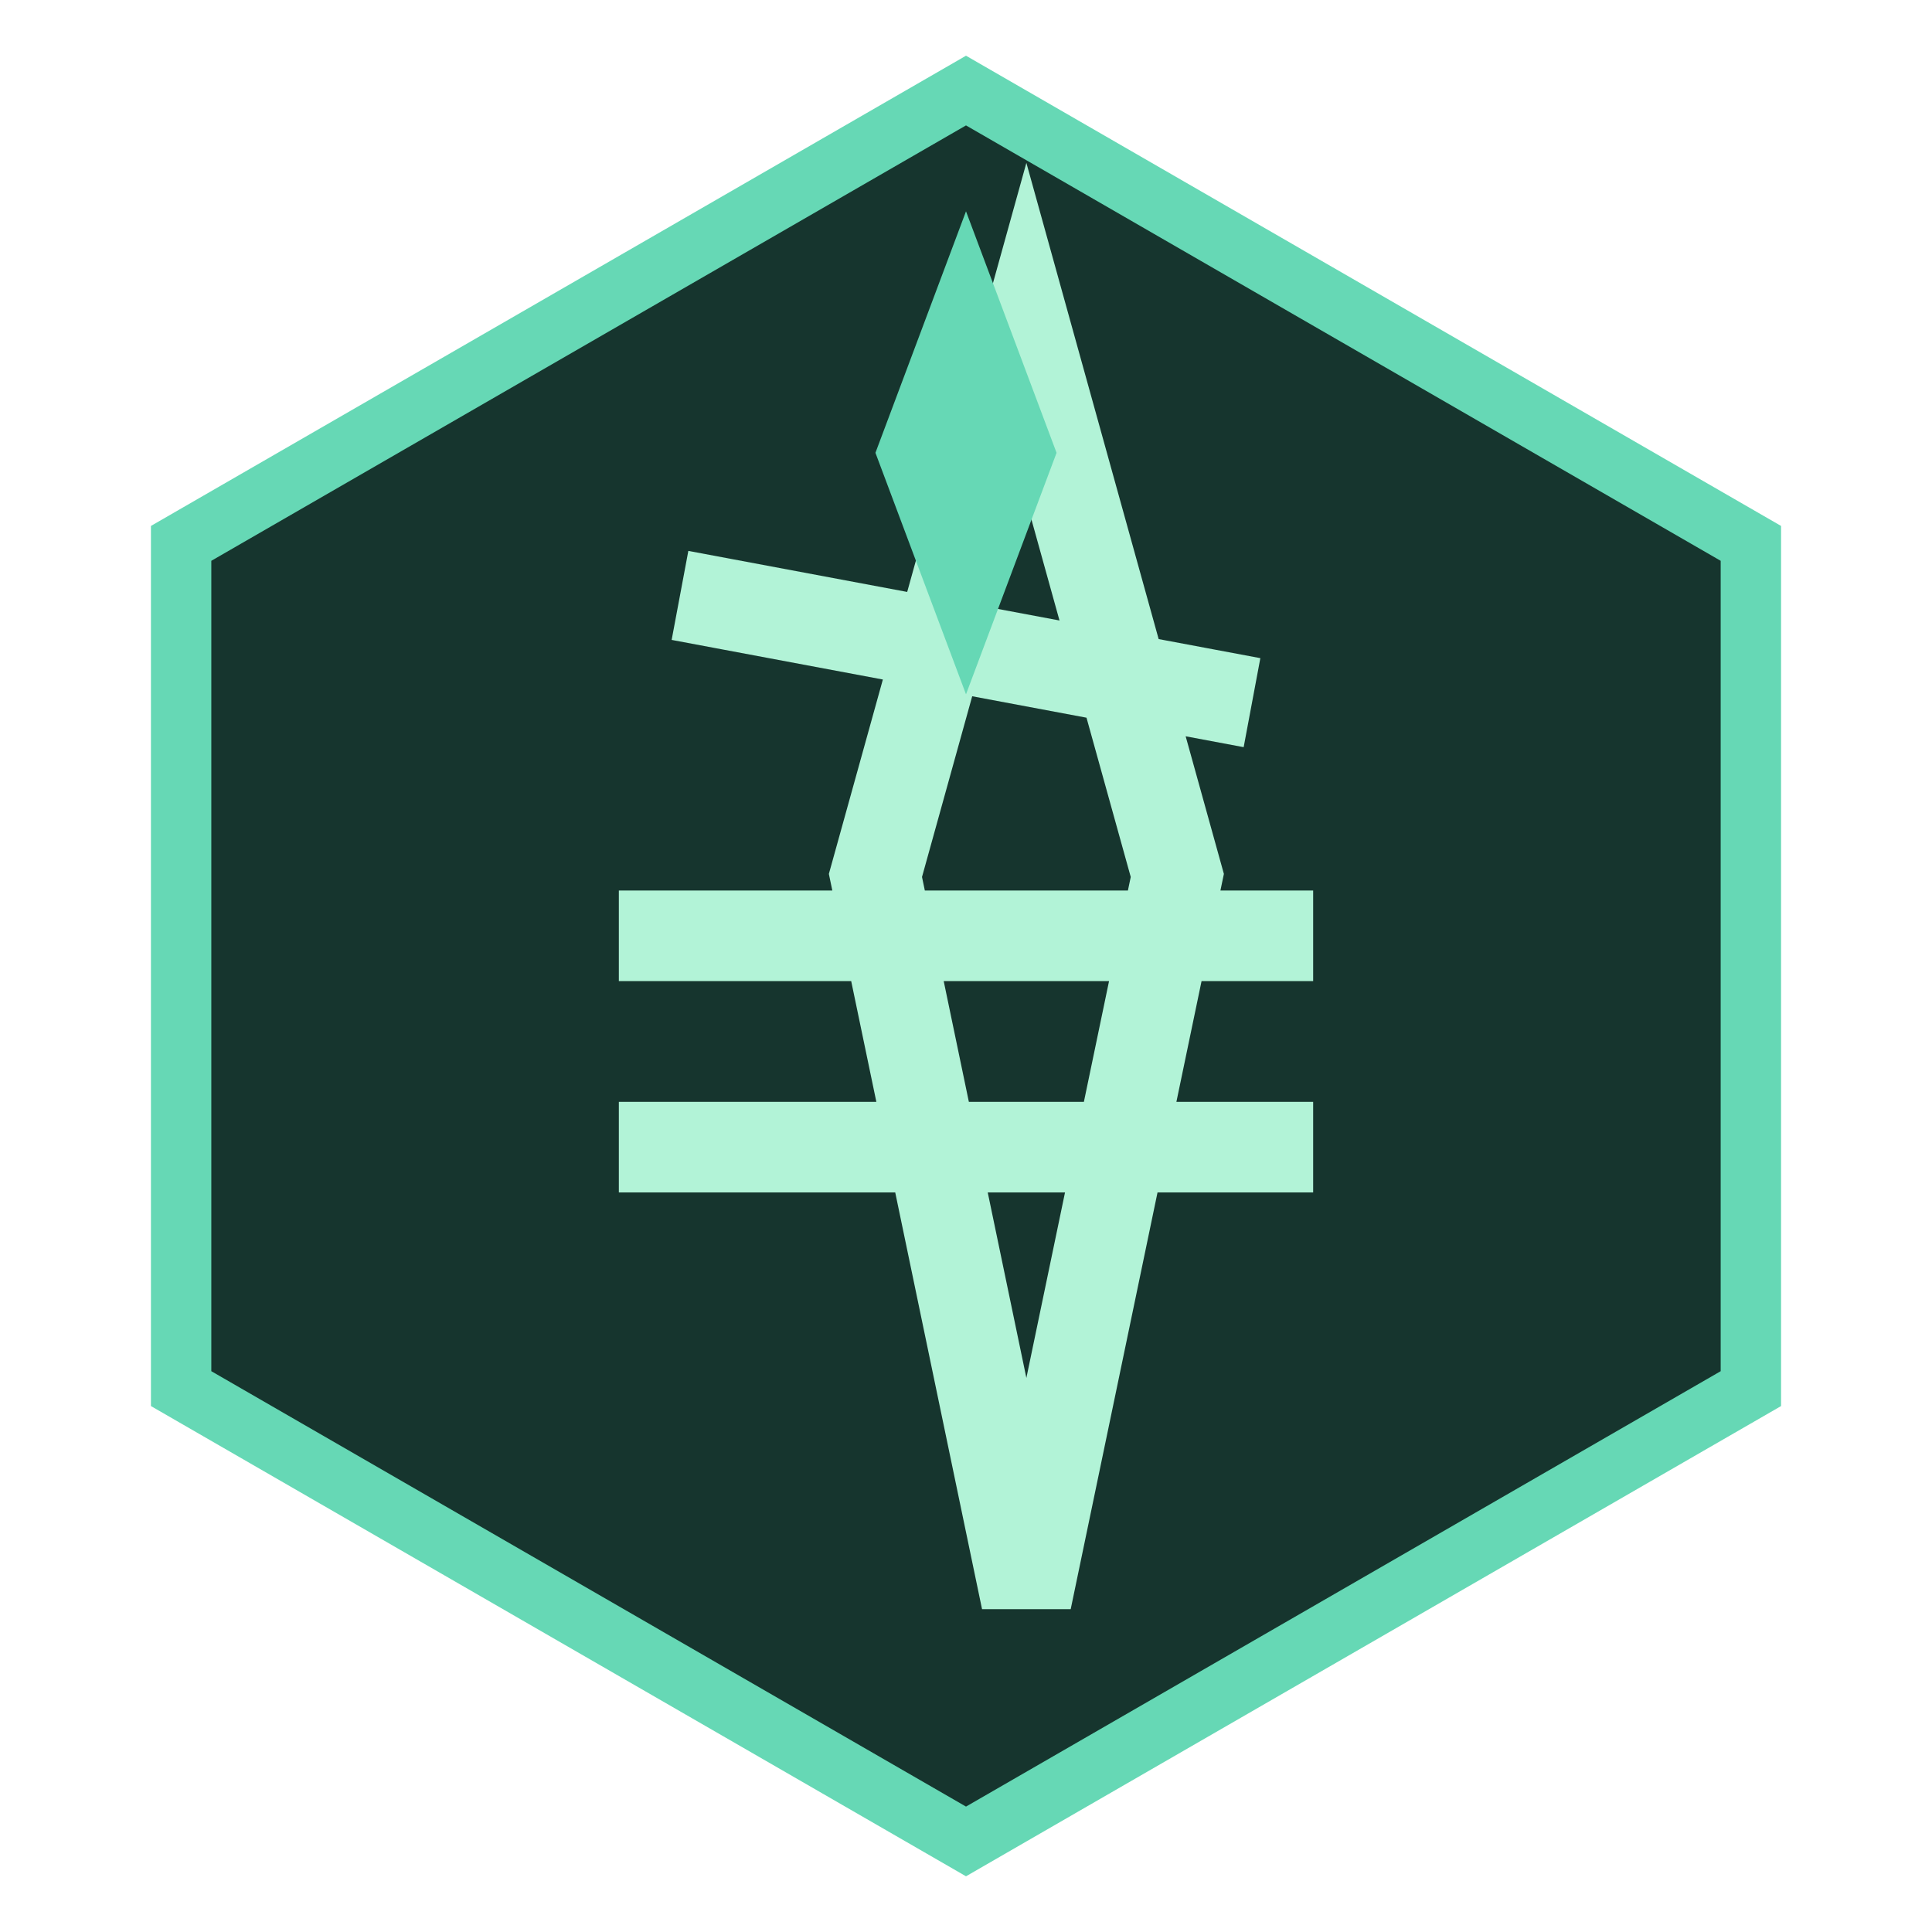
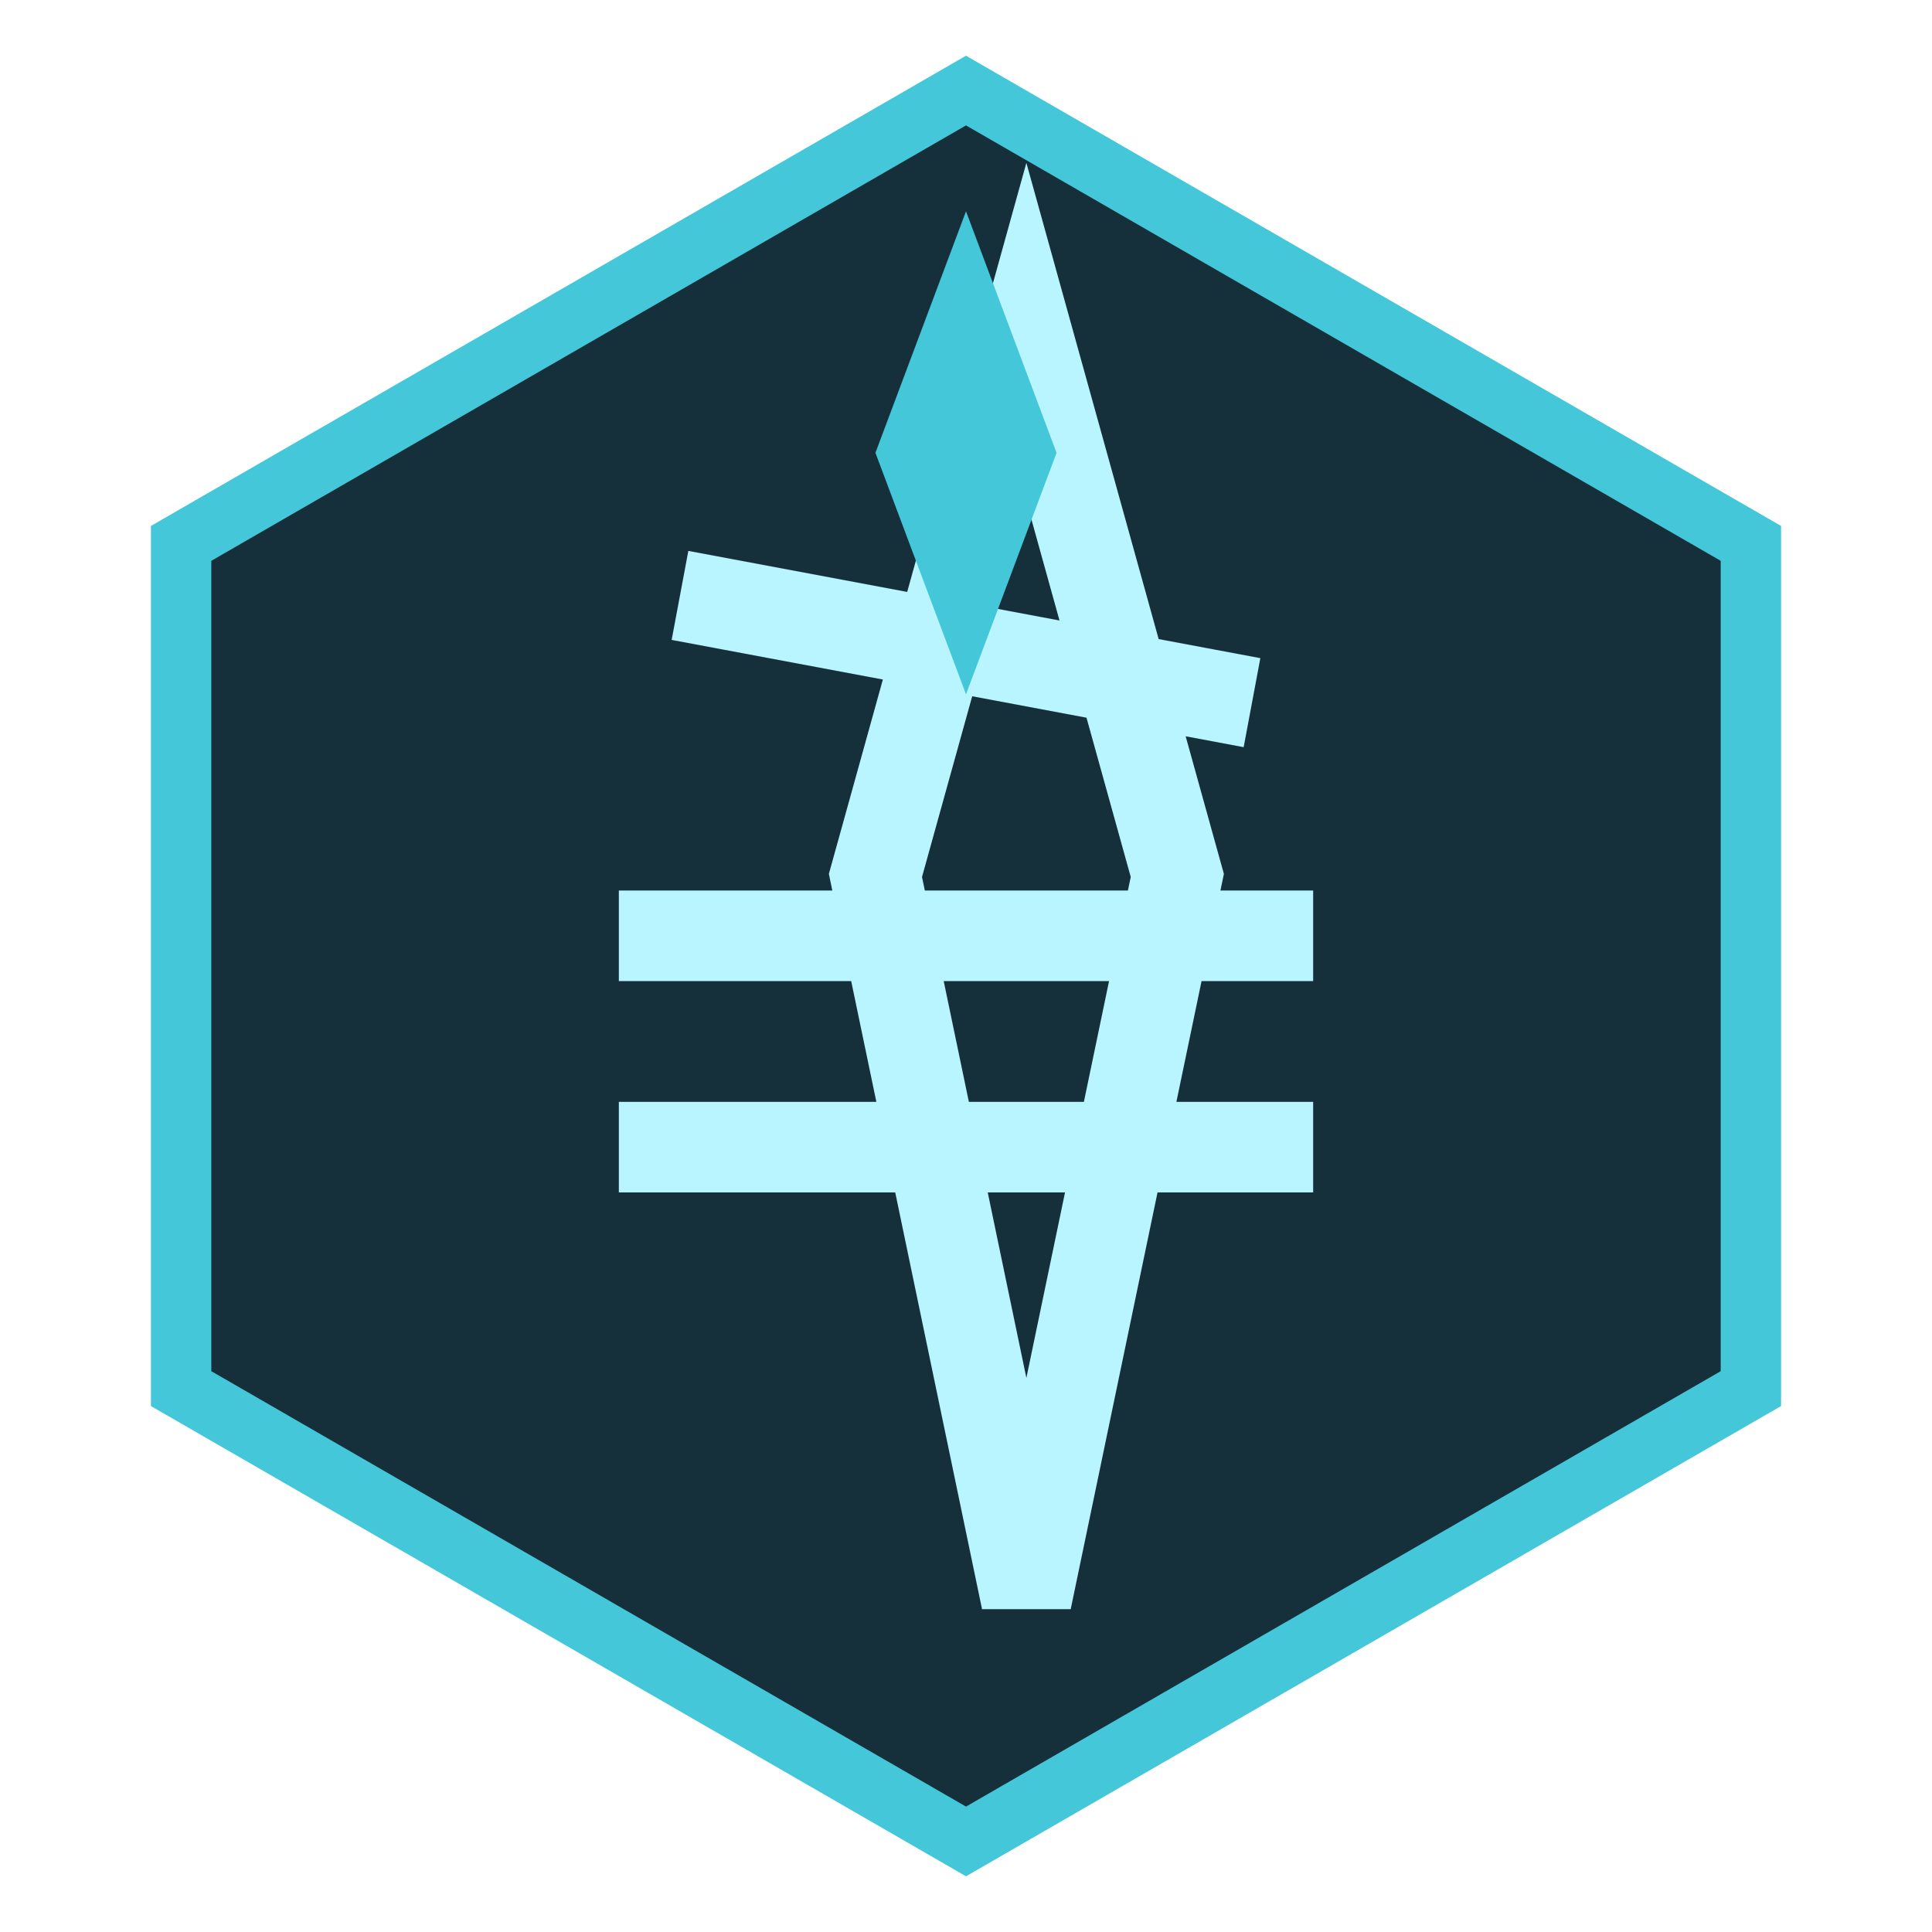
<svg xmlns="http://www.w3.org/2000/svg" width="64" height="64" viewBox="0 0 64 64">
-   <path d="M32 3 58 18v28L32 61 6 46V18z" fill="#16352e" stroke="#66d8b5" stroke-width="2" />
-   <path d="m34 11 5 18-5 24-5-24zM24 20l16 3m-18 8h20M22 38h20" fill="none" stroke="#b2f3d7" stroke-width="3" stroke-linecap="square" />
-   <path d="m32 7 3 8-3 8-3-8z" fill="#66d8b5" />
+   <path d="M32 3 58 18v28L32 61 6 46V18z" fill="#16303b" stroke="#43c7d9" stroke-width="2" />
+   <path d="m34 11 5 18-5 24-5-24zM24 20l16 3m-18 8h20M22 38h20" fill="none" stroke="#b9f5ff" stroke-width="3" stroke-linecap="square" />
+   <path d="m32 7 3 8-3 8-3-8z" fill="#43c7d9" />
</svg>
